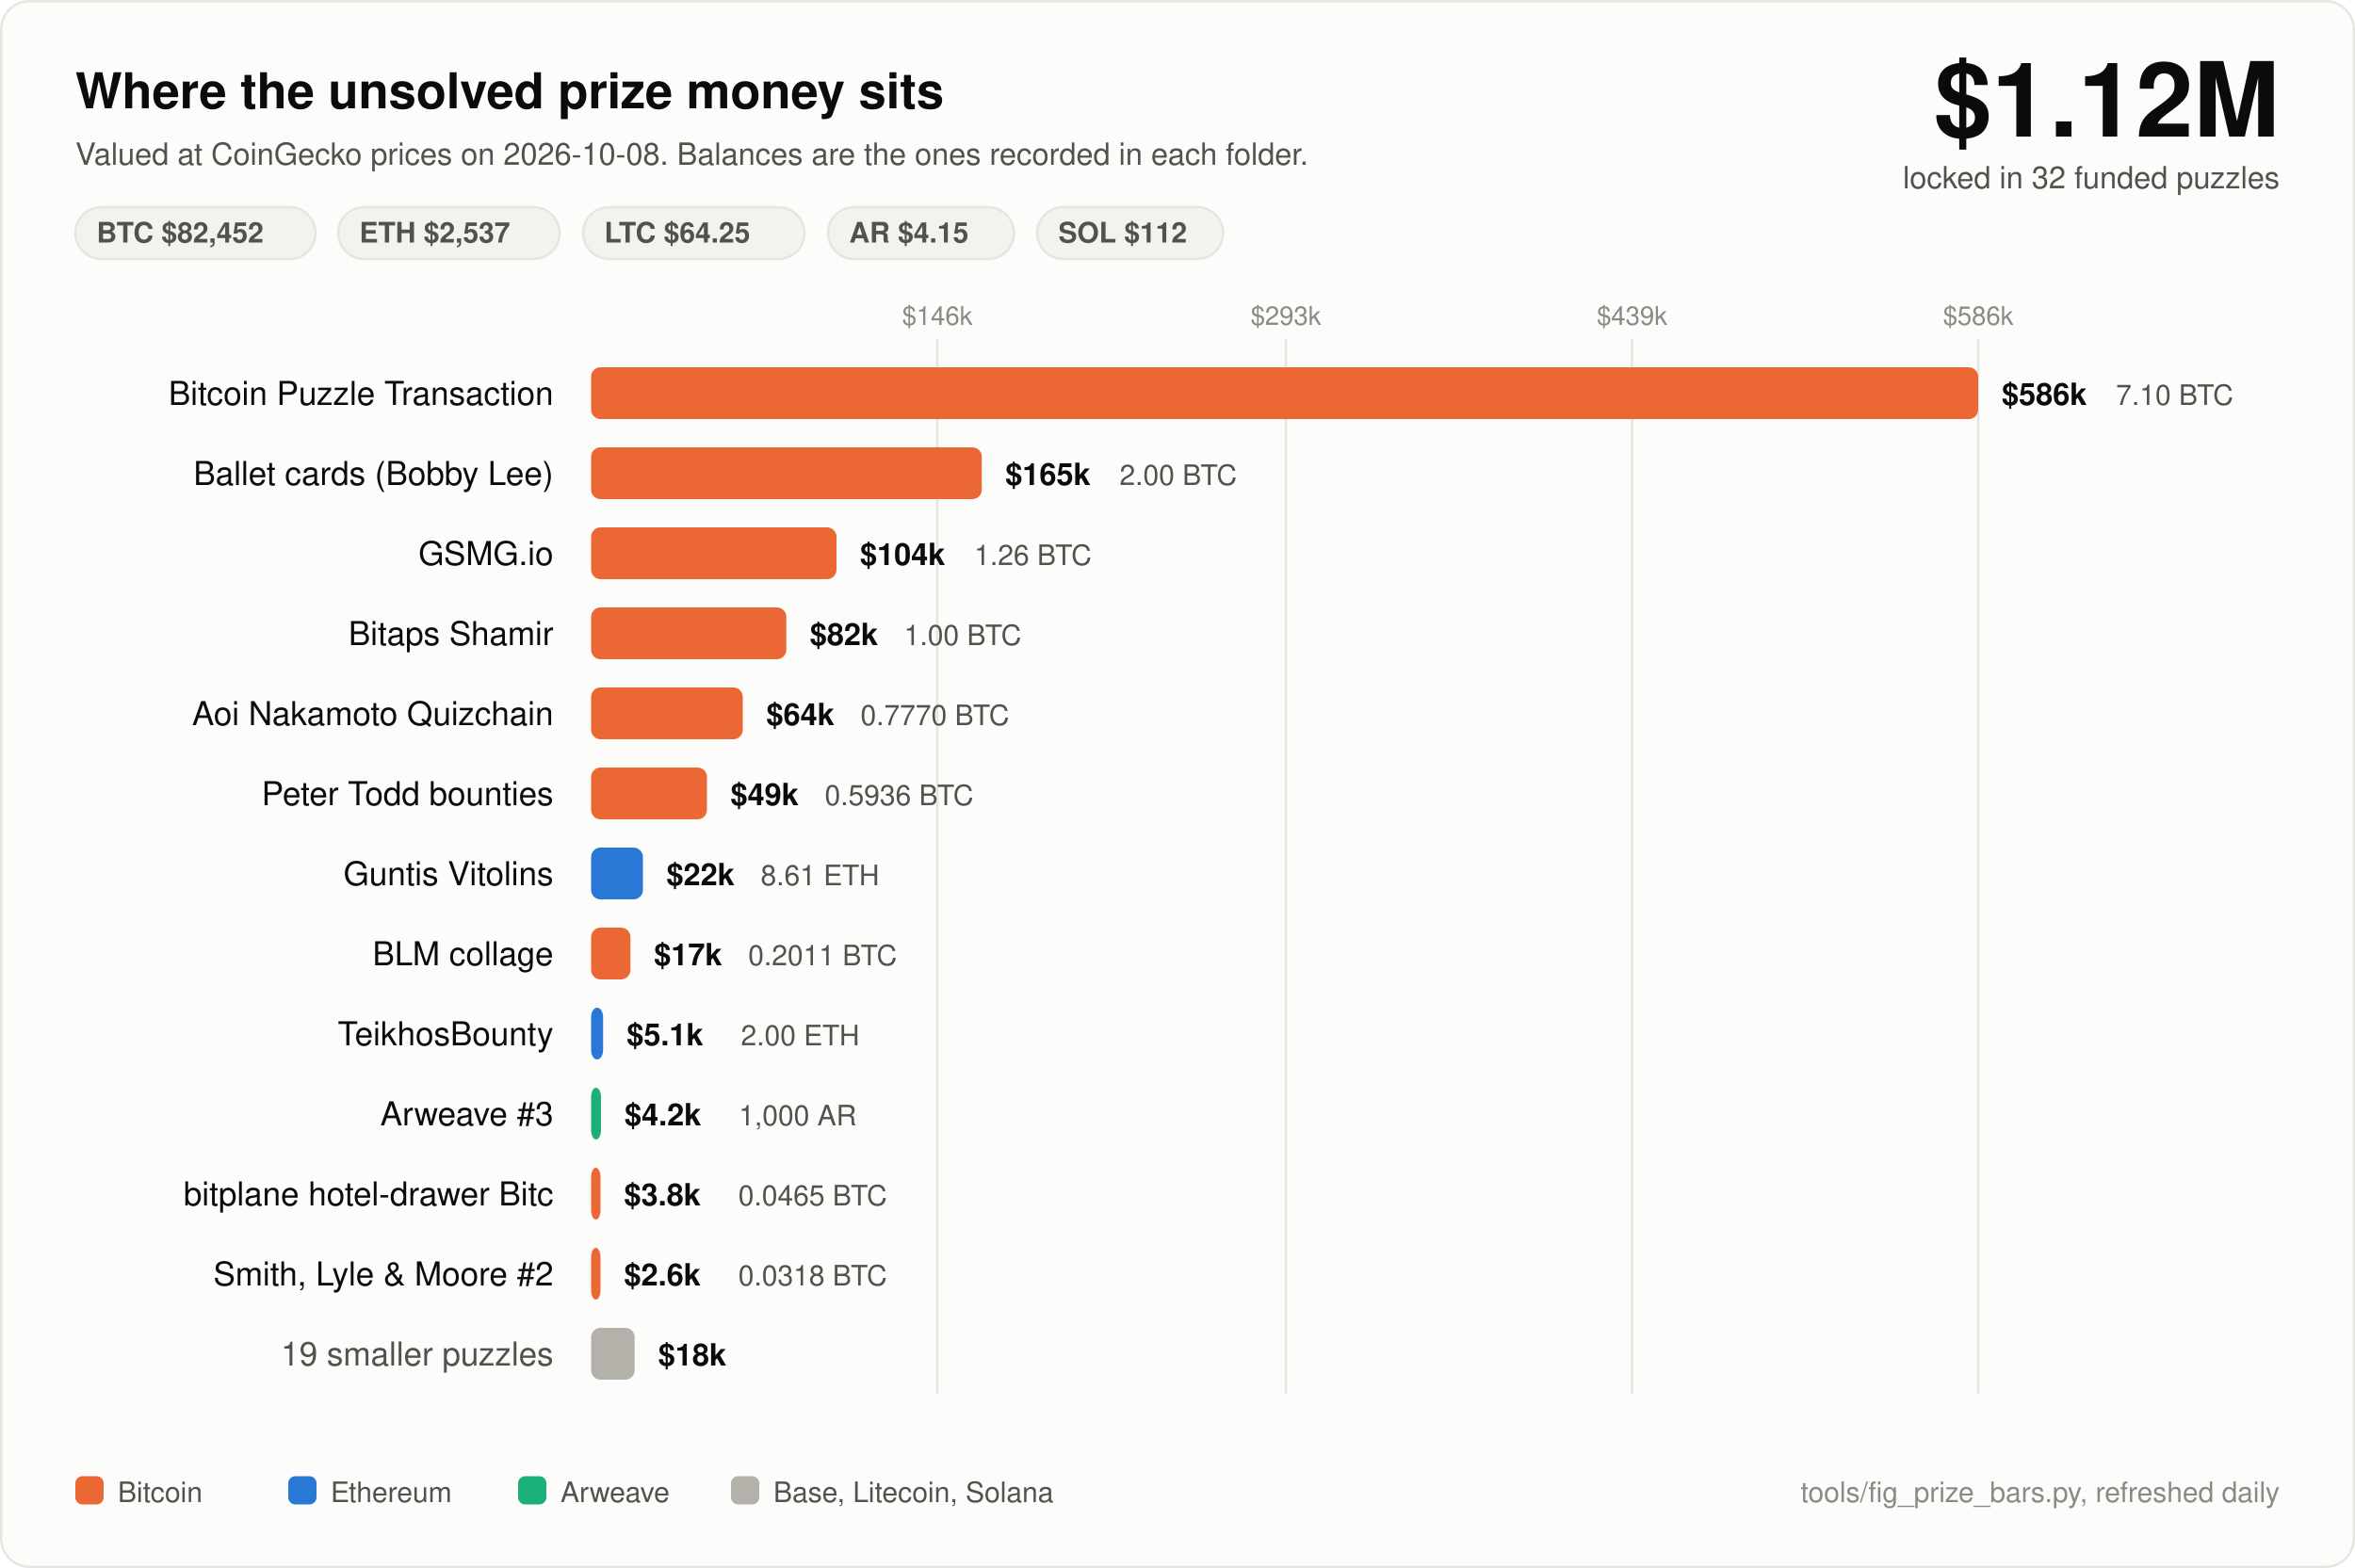
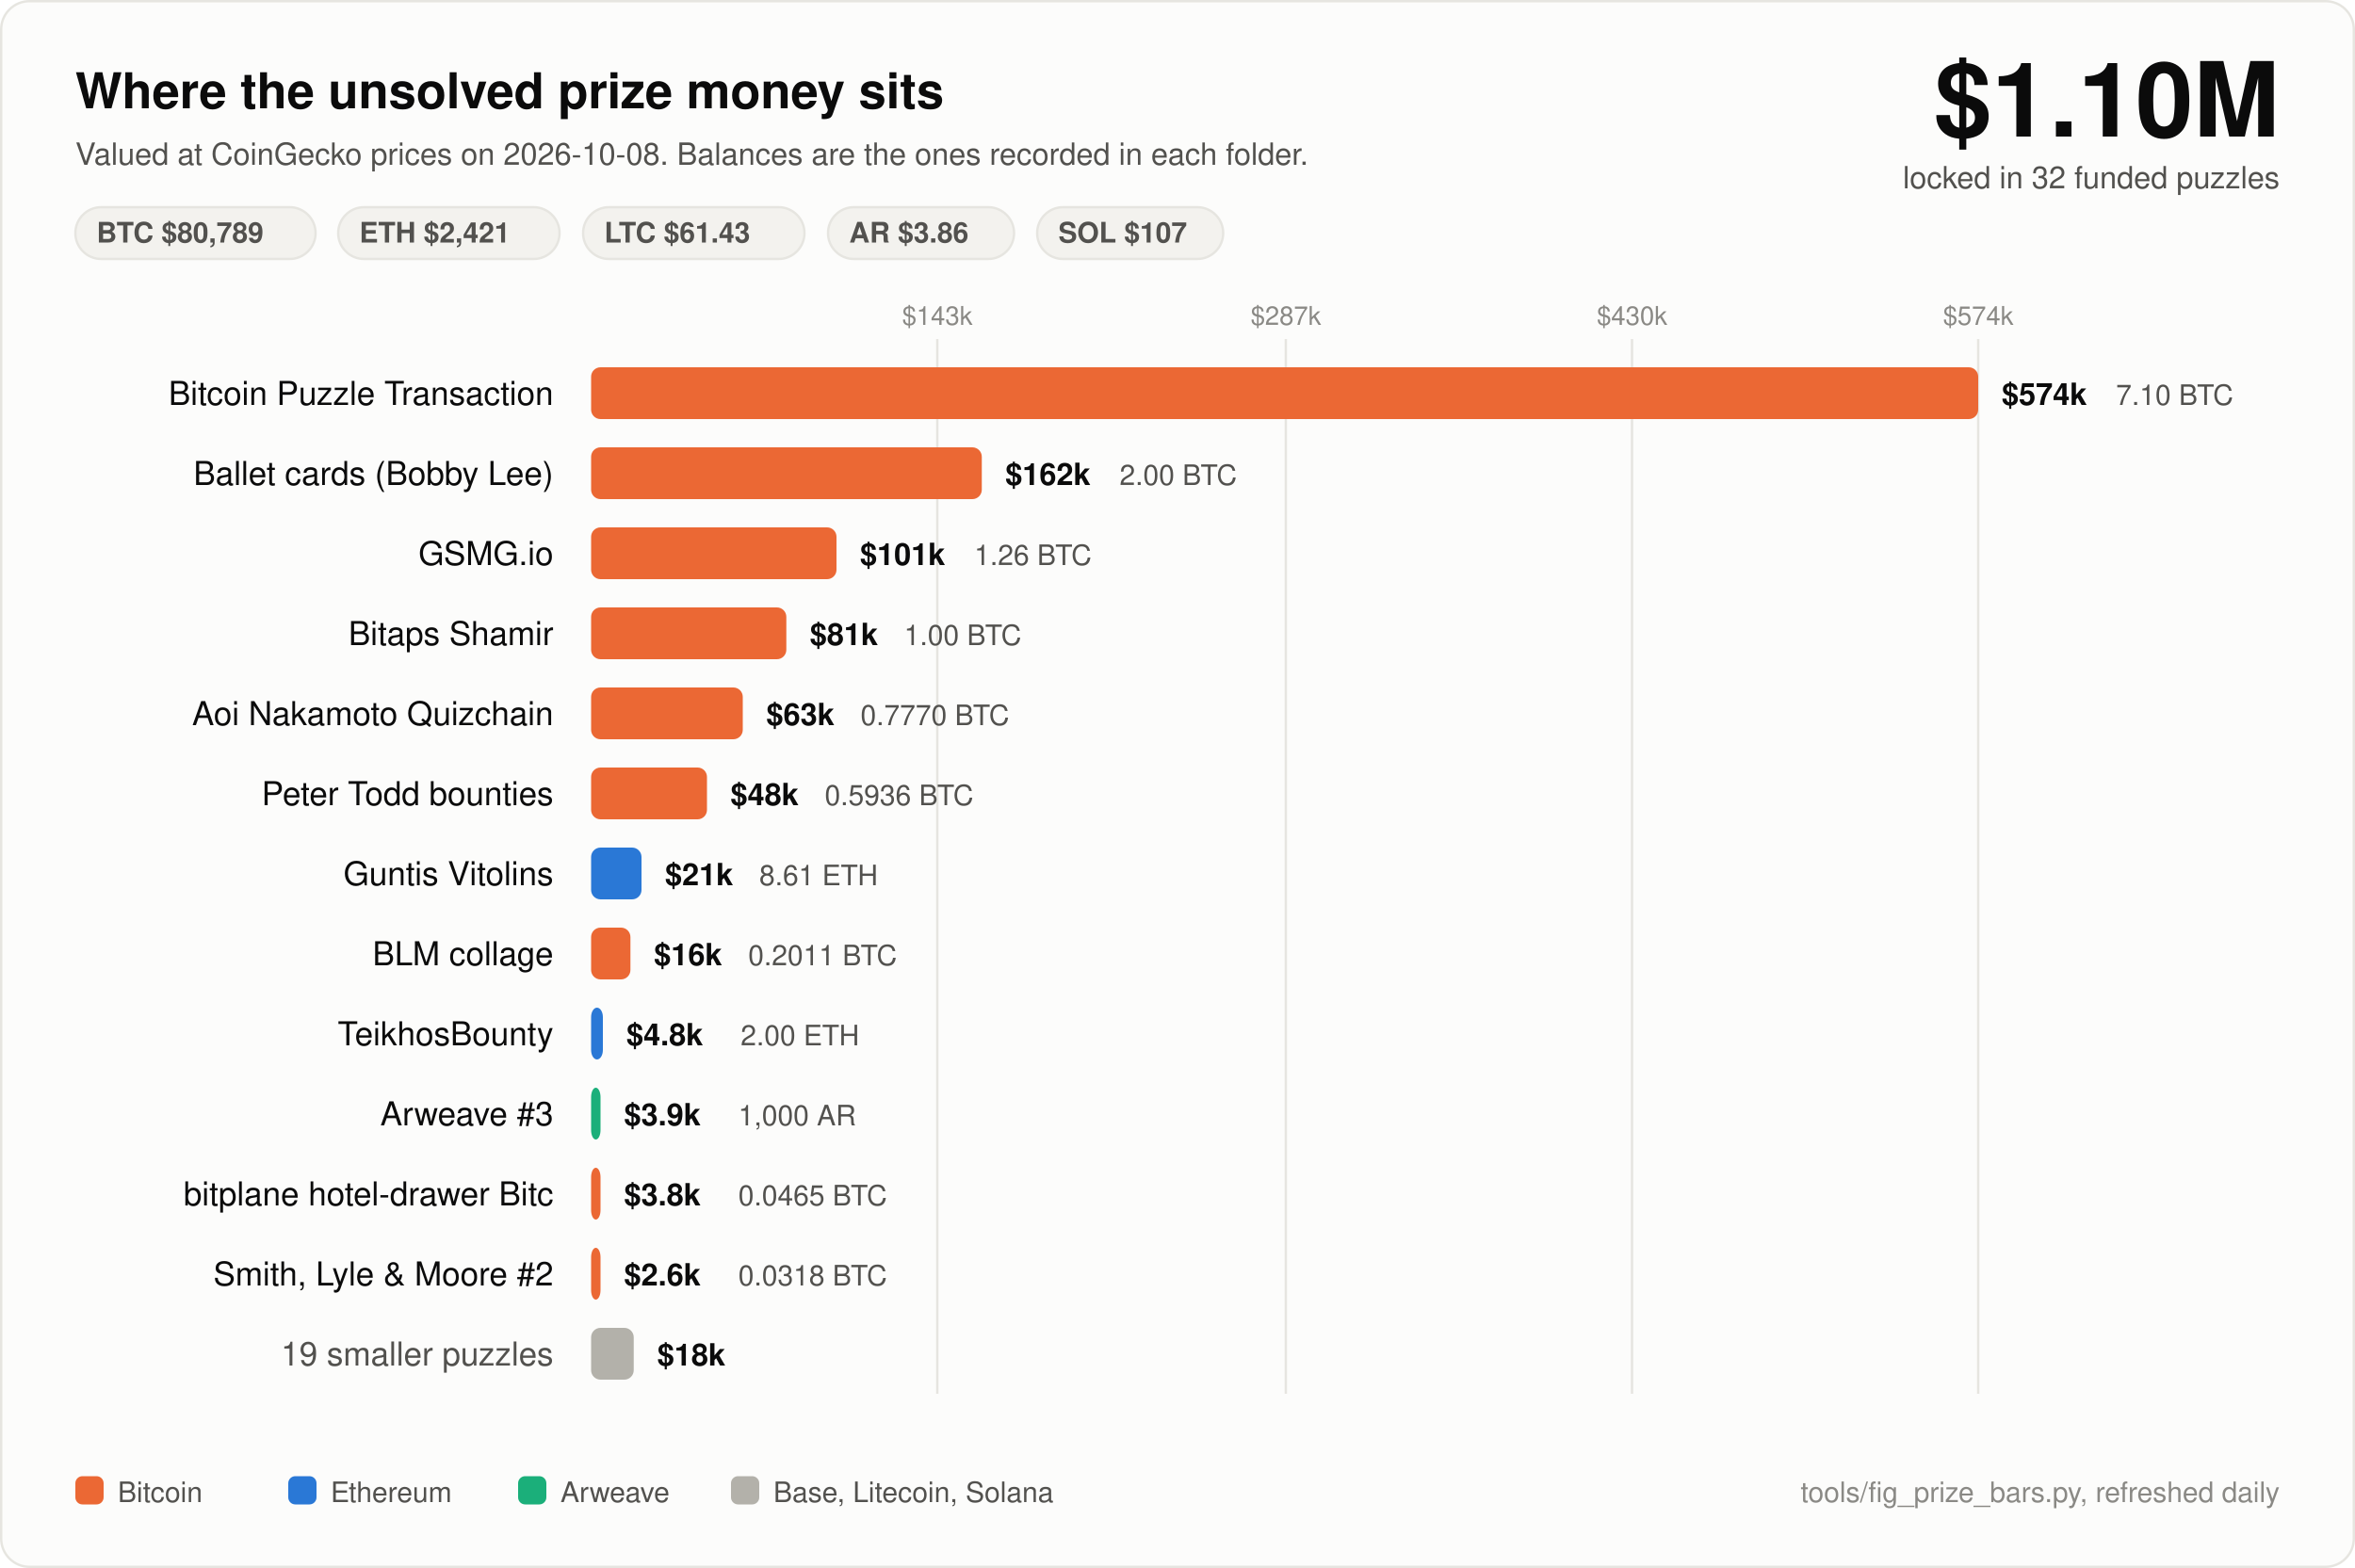
<svg xmlns="http://www.w3.org/2000/svg" width="1000" height="666" viewBox="0 0 1000 666" font-family="ui-sans-serif, -apple-system, Segoe UI, Helvetica, Arial, sans-serif">
  <rect x="0.5" y="0.5" width="999" height="665" rx="12" fill="#fcfcfb" stroke="#e6e5e0" />
  <text x="32" y="46" fill="#0b0b0b" font-size="21" font-weight="700">Where the unsolved prize money sits</text>
  <text x="32" y="70" fill="#52514e" font-size="13">Valued at CoinGecko prices on 2026-10-08. Balances are the ones recorded in each folder.</text>
-   <text x="968" y="58" fill="#0b0b0b" font-size="44" font-weight="700" text-anchor="end">$1.12M</text>
+   <text x="968" y="58" fill="#0b0b0b" font-size="44" font-weight="700" text-anchor="end">$1.10M</text>
  <text x="968" y="80" fill="#52514e" font-size="13" text-anchor="end">locked in 32 funded puzzles</text>
  <rect x="32" y="88" width="102" height="22" rx="11" fill="#f3f2ee" stroke="#e6e5e0" />
-   <text x="41" y="103" fill="#52514e" font-size="12" font-weight="600">BTC $82,452</text>
+   <text x="41" y="103" fill="#52514e" font-size="12" font-weight="600">BTC $80,789</text>
  <rect x="143.6" y="88" width="94" height="22" rx="11" fill="#f3f2ee" stroke="#e6e5e0" />
-   <text x="152.6" y="103" fill="#52514e" font-size="12" font-weight="600">ETH $2,537</text>
+   <text x="152.6" y="103" fill="#52514e" font-size="12" font-weight="600">ETH $2,421</text>
  <rect x="247.6" y="88" width="94" height="22" rx="11" fill="#f3f2ee" stroke="#e6e5e0" />
-   <text x="256.6" y="103" fill="#52514e" font-size="12" font-weight="600">LTC $64.25</text>
+   <text x="256.6" y="103" fill="#52514e" font-size="12" font-weight="600">LTC $61.43</text>
  <rect x="351.6" y="88" width="79" height="22" rx="11" fill="#f3f2ee" stroke="#e6e5e0" />
-   <text x="360.6" y="103" fill="#52514e" font-size="12" font-weight="600">AR $4.15</text>
+   <text x="360.6" y="103" fill="#52514e" font-size="12" font-weight="600">AR $3.86</text>
  <rect x="440.4" y="88" width="79" height="22" rx="11" fill="#f3f2ee" stroke="#e6e5e0" />
-   <text x="449.4" y="103" fill="#52514e" font-size="12" font-weight="600">SOL $112</text>
+   <text x="449.4" y="103" fill="#52514e" font-size="12" font-weight="600">SOL $107</text>
  <line x1="398" y1="144" x2="398" y2="592" stroke="#e6e5e0" stroke-width="1" />
-   <text x="398" y="138" fill="#8a8985" font-size="11" text-anchor="middle">$146k</text>
+   <text x="398" y="138" fill="#8a8985" font-size="11" text-anchor="middle">$143k</text>
  <line x1="546" y1="144" x2="546" y2="592" stroke="#e6e5e0" stroke-width="1" />
-   <text x="546" y="138" fill="#8a8985" font-size="11" text-anchor="middle">$293k</text>
+   <text x="546" y="138" fill="#8a8985" font-size="11" text-anchor="middle">$287k</text>
  <line x1="693" y1="144" x2="693" y2="592" stroke="#e6e5e0" stroke-width="1" />
-   <text x="693" y="138" fill="#8a8985" font-size="11" text-anchor="middle">$439k</text>
+   <text x="693" y="138" fill="#8a8985" font-size="11" text-anchor="middle">$430k</text>
  <line x1="840" y1="144" x2="840" y2="592" stroke="#e6e5e0" stroke-width="1" />
-   <text x="840" y="138" fill="#8a8985" font-size="11" text-anchor="middle">$586k</text>
+   <text x="840" y="138" fill="#8a8985" font-size="11" text-anchor="middle">$574k</text>
  <text x="235" y="172" fill="#0b0b0b" font-size="14" text-anchor="end">Bitcoin Puzzle Transaction</text>
  <rect x="251" y="156" width="589.0" height="22" rx="4" fill="#eb6834" />
-   <text x="850.0" y="172" fill="#0b0b0b" font-size="13" font-weight="600">$586k</text>
+   <text x="850.0" y="172" fill="#0b0b0b" font-size="13" font-weight="600">$574k</text>
  <text x="898.5" y="172" fill="#52514e" font-size="12">7.10 BTC</text>
  <text x="235" y="206" fill="#0b0b0b" font-size="14" text-anchor="end">Ballet cards (Bobby Lee)</text>
  <rect x="251" y="190" width="165.9" height="22" rx="4" fill="#eb6834" />
-   <text x="426.9" y="206" fill="#0b0b0b" font-size="13" font-weight="600">$165k</text>
+   <text x="426.9" y="206" fill="#0b0b0b" font-size="13" font-weight="600">$162k</text>
  <text x="475.4" y="206" fill="#52514e" font-size="12">2.00 BTC</text>
  <text x="235" y="240" fill="#0b0b0b" font-size="14" text-anchor="end">GSMG.io</text>
  <rect x="251" y="224" width="104.2" height="22" rx="4" fill="#eb6834" />
-   <text x="365.2" y="240" fill="#0b0b0b" font-size="13" font-weight="600">$104k</text>
+   <text x="365.2" y="240" fill="#0b0b0b" font-size="13" font-weight="600">$101k</text>
  <text x="413.7" y="240" fill="#52514e" font-size="12">1.26 BTC</text>
  <text x="235" y="274" fill="#0b0b0b" font-size="14" text-anchor="end">Bitaps Shamir</text>
  <rect x="251" y="258" width="82.9" height="22" rx="4" fill="#eb6834" />
-   <text x="343.9" y="274" fill="#0b0b0b" font-size="13" font-weight="600">$82k</text>
+   <text x="343.9" y="274" fill="#0b0b0b" font-size="13" font-weight="600">$81k</text>
  <text x="383.9" y="274" fill="#52514e" font-size="12">1.00 BTC</text>
  <text x="235" y="308" fill="#0b0b0b" font-size="14" text-anchor="end">Aoi Nakamoto Quizchain</text>
  <rect x="251" y="292" width="64.4" height="22" rx="4" fill="#eb6834" />
-   <text x="325.4" y="308" fill="#0b0b0b" font-size="13" font-weight="600">$64k</text>
+   <text x="325.4" y="308" fill="#0b0b0b" font-size="13" font-weight="600">$63k</text>
  <text x="365.4" y="308" fill="#52514e" font-size="12">0.7770 BTC</text>
  <text x="235" y="342" fill="#0b0b0b" font-size="14" text-anchor="end">Peter Todd bounties</text>
  <rect x="251" y="326" width="49.2" height="22" rx="4" fill="#eb6834" />
-   <text x="310.2" y="342" fill="#0b0b0b" font-size="13" font-weight="600">$49k</text>
+   <text x="310.2" y="342" fill="#0b0b0b" font-size="13" font-weight="600">$48k</text>
  <text x="350.2" y="342" fill="#52514e" font-size="12">0.5936 BTC</text>
  <text x="235" y="376" fill="#0b0b0b" font-size="14" text-anchor="end">Guntis Vitolins</text>
-   <rect x="251" y="360" width="22.0" height="22" rx="4" fill="#2a78d6" />
-   <text x="283.0" y="376" fill="#0b0b0b" font-size="13" font-weight="600">$22k</text>
-   <text x="323.0" y="376" fill="#52514e" font-size="12">8.61 ETH</text>
+   <rect x="251" y="360" width="21.4" height="22" rx="4" fill="#2a78d6" />
+   <text x="282.4" y="376" fill="#0b0b0b" font-size="13" font-weight="600">$21k</text>
+   <text x="322.4" y="376" fill="#52514e" font-size="12">8.61 ETH</text>
  <text x="235" y="410" fill="#0b0b0b" font-size="14" text-anchor="end">BLM collage</text>
  <rect x="251" y="394" width="16.7" height="22" rx="4" fill="#eb6834" />
-   <text x="277.7" y="410" fill="#0b0b0b" font-size="13" font-weight="600">$17k</text>
+   <text x="277.7" y="410" fill="#0b0b0b" font-size="13" font-weight="600">$16k</text>
  <text x="317.7" y="410" fill="#52514e" font-size="12">0.2011 BTC</text>
  <text x="235" y="444" fill="#0b0b0b" font-size="14" text-anchor="end">TeikhosBounty</text>
-   <rect x="251" y="428" width="5.1" height="22" rx="4" fill="#2a78d6" />
-   <text x="266.1" y="444" fill="#0b0b0b" font-size="13" font-weight="600">$5.1k</text>
-   <text x="314.6" y="444" fill="#52514e" font-size="12">2.00 ETH</text>
+   <rect x="251" y="428" width="5.0" height="22" rx="4" fill="#2a78d6" />
+   <text x="266.0" y="444" fill="#0b0b0b" font-size="13" font-weight="600">$4.8k</text>
+   <text x="314.5" y="444" fill="#52514e" font-size="12">2.00 ETH</text>
  <text x="235" y="478" fill="#0b0b0b" font-size="14" text-anchor="end">Arweave #3</text>
-   <rect x="251" y="462" width="4.2" height="22" rx="4" fill="#1baf7a" />
-   <text x="265.2" y="478" fill="#0b0b0b" font-size="13" font-weight="600">$4.2k</text>
-   <text x="313.7" y="478" fill="#52514e" font-size="12">1,000 AR</text>
+   <rect x="251" y="462" width="4.0" height="22" rx="4" fill="#1baf7a" />
+   <text x="265.0" y="478" fill="#0b0b0b" font-size="13" font-weight="600">$3.9k</text>
+   <text x="313.5" y="478" fill="#52514e" font-size="12">1,000 AR</text>
  <text x="235" y="512" fill="#0b0b0b" font-size="14" text-anchor="end">bitplane hotel-drawer Bitc</text>
  <rect x="251" y="496" width="4.0" height="22" rx="4" fill="#eb6834" />
  <text x="265.0" y="512" fill="#0b0b0b" font-size="13" font-weight="600">$3.8k</text>
  <text x="313.5" y="512" fill="#52514e" font-size="12">0.0465 BTC</text>
  <text x="235" y="546" fill="#0b0b0b" font-size="14" text-anchor="end">Smith, Lyle &amp; Moore #2</text>
  <rect x="251" y="530" width="4.0" height="22" rx="4" fill="#eb6834" />
  <text x="265.0" y="546" fill="#0b0b0b" font-size="13" font-weight="600">$2.6k</text>
  <text x="313.5" y="546" fill="#52514e" font-size="12">0.0318 BTC</text>
  <text x="235" y="580" fill="#52514e" font-size="14" text-anchor="end">19 smaller puzzles</text>
-   <rect x="251" y="564" width="18.5" height="22" rx="4" fill="#b3b1aa" />
-   <text x="279.5" y="580" fill="#0b0b0b" font-size="13" font-weight="600">$18k</text>
+   <rect x="251" y="564" width="18.1" height="22" rx="4" fill="#b3b1aa" />
+   <text x="279.1" y="580" fill="#0b0b0b" font-size="13" font-weight="600">$18k</text>
  <rect x="32" y="627" width="12" height="12" rx="3" fill="#eb6834" />
  <text x="50" y="638" fill="#52514e" font-size="12">Bitcoin</text>
  <rect x="122.4" y="627" width="12" height="12" rx="3" fill="#2a78d6" />
  <text x="140.4" y="638" fill="#52514e" font-size="12">Ethereum</text>
  <rect x="220.0" y="627" width="12" height="12" rx="3" fill="#1baf7a" />
  <text x="238.0" y="638" fill="#52514e" font-size="12">Arweave</text>
  <rect x="310.4" y="627" width="12" height="12" rx="3" fill="#b3b1aa" />
  <text x="328.4" y="638" fill="#52514e" font-size="12">Base, Litecoin, Solana</text>
  <text x="968" y="638" fill="#8a8985" font-size="12" text-anchor="end">tools/fig_prize_bars.py, refreshed daily</text>
</svg>
